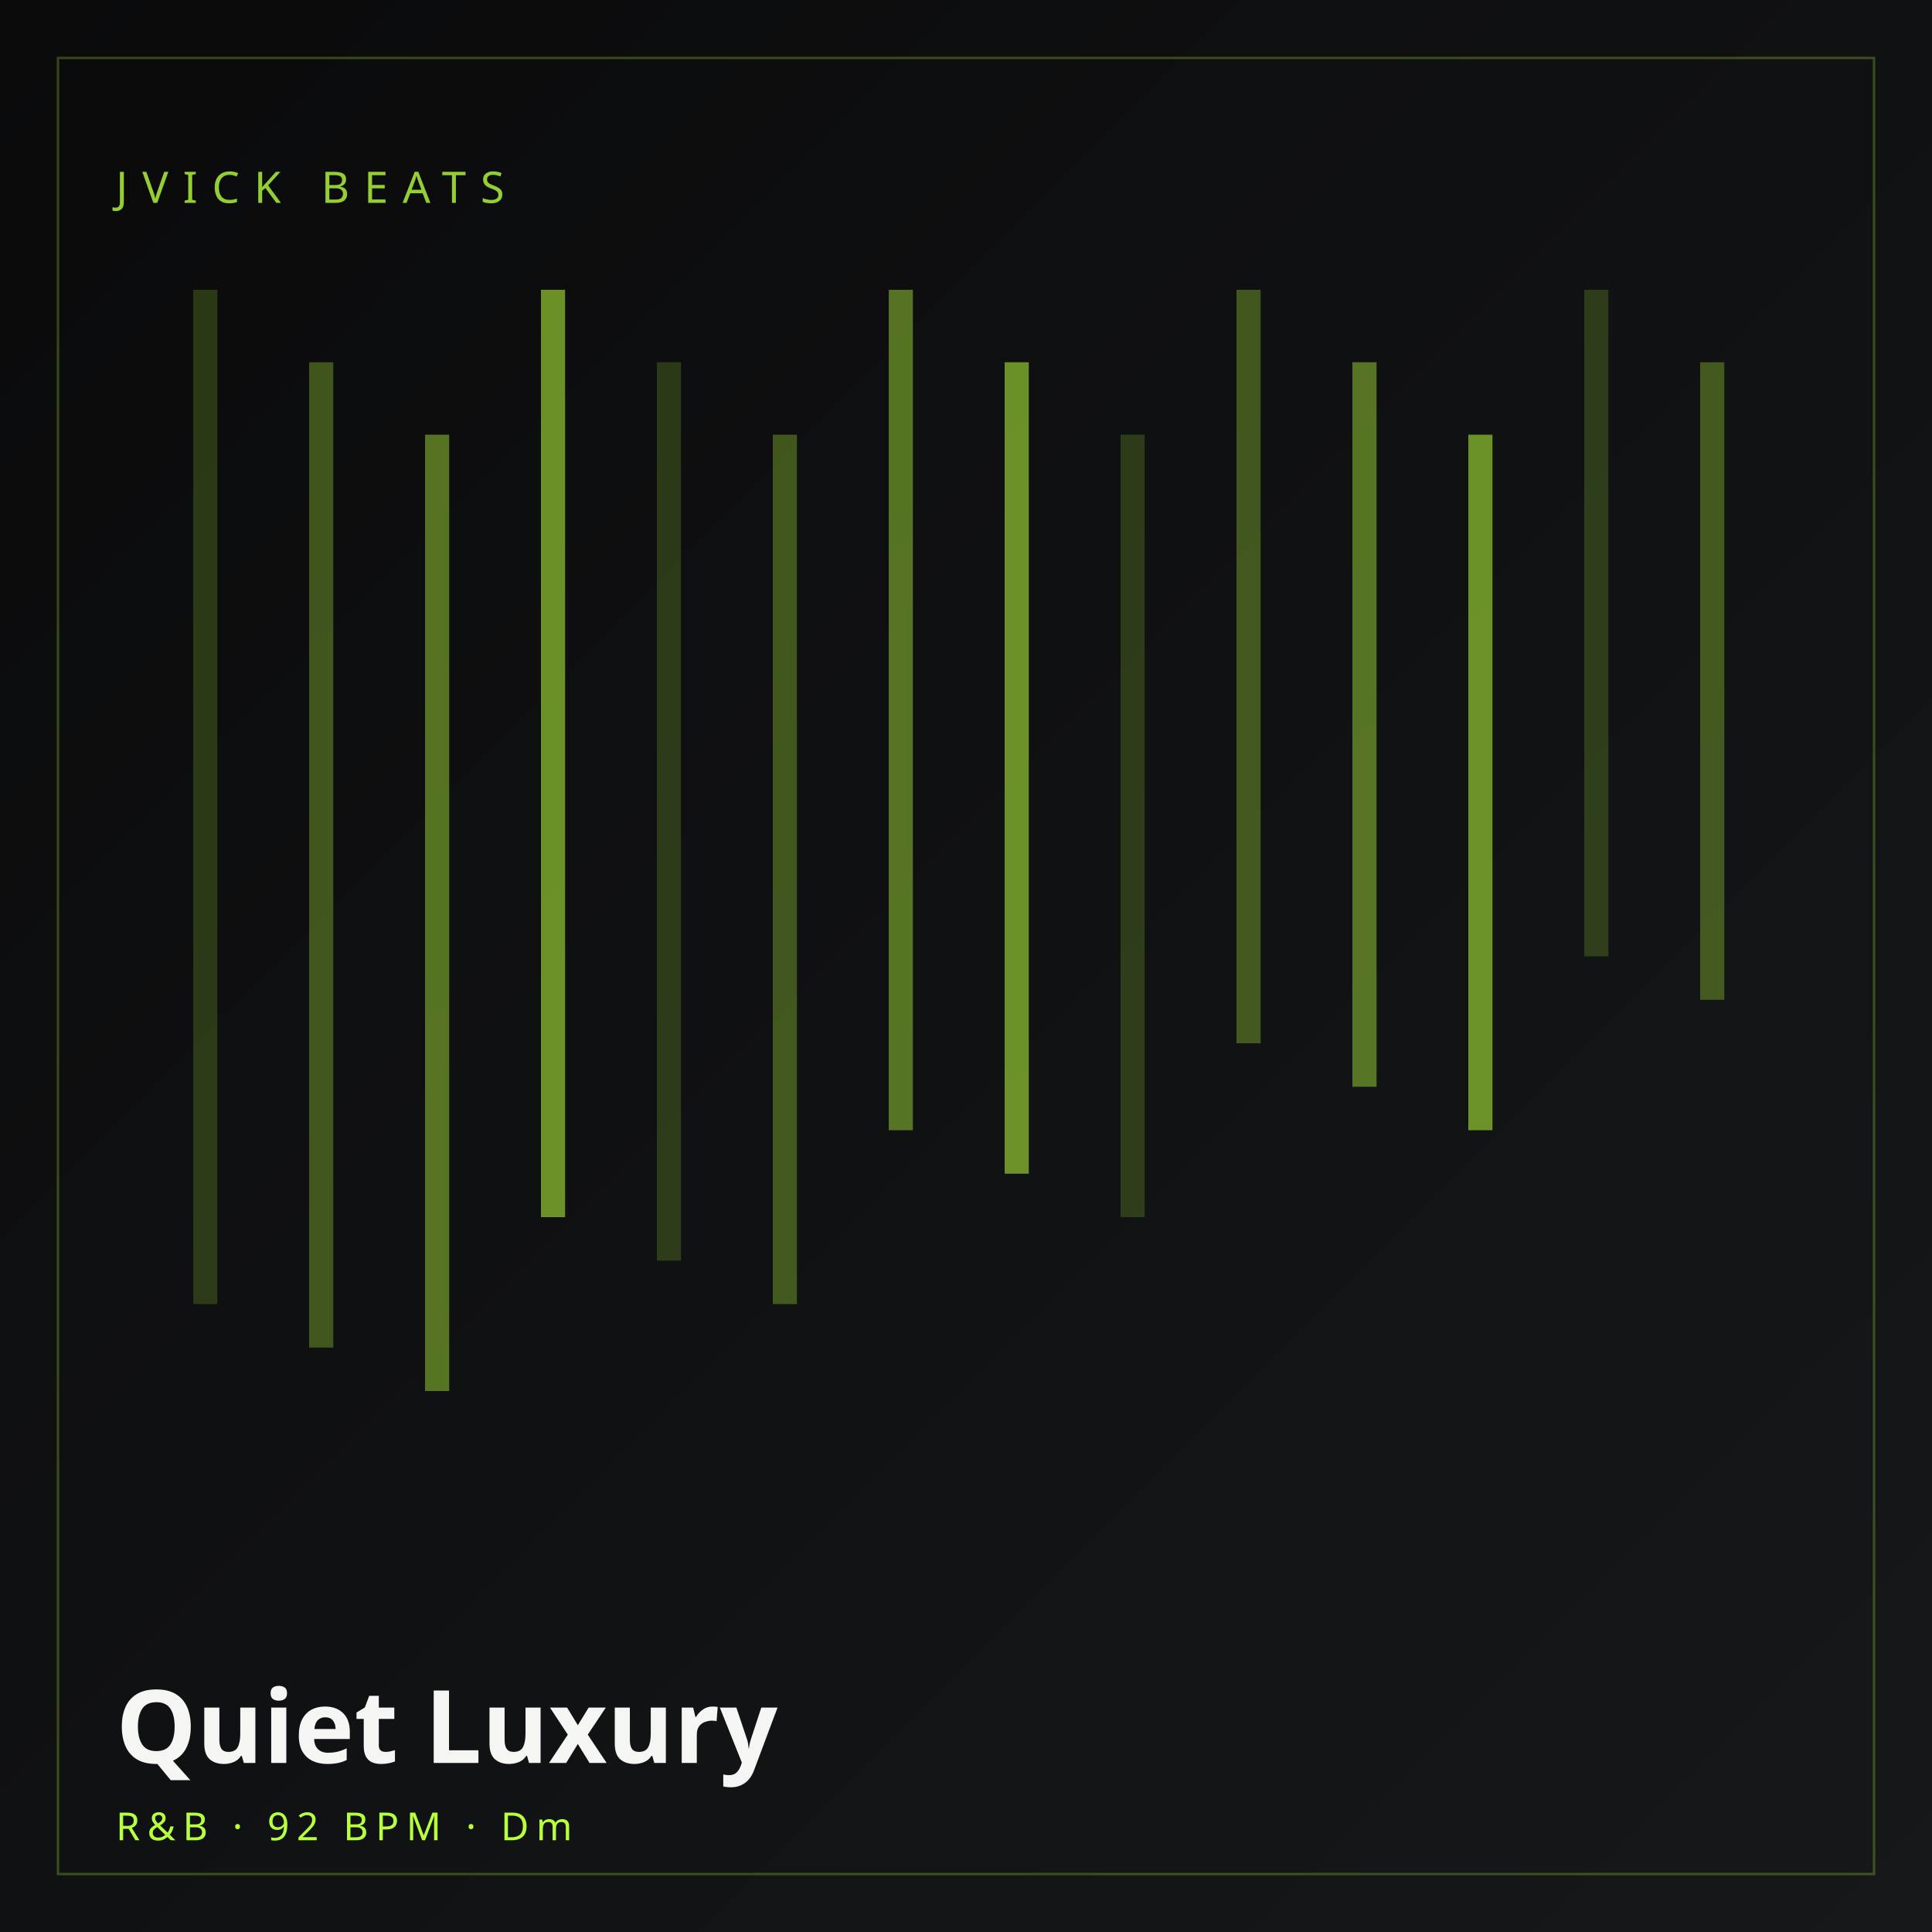
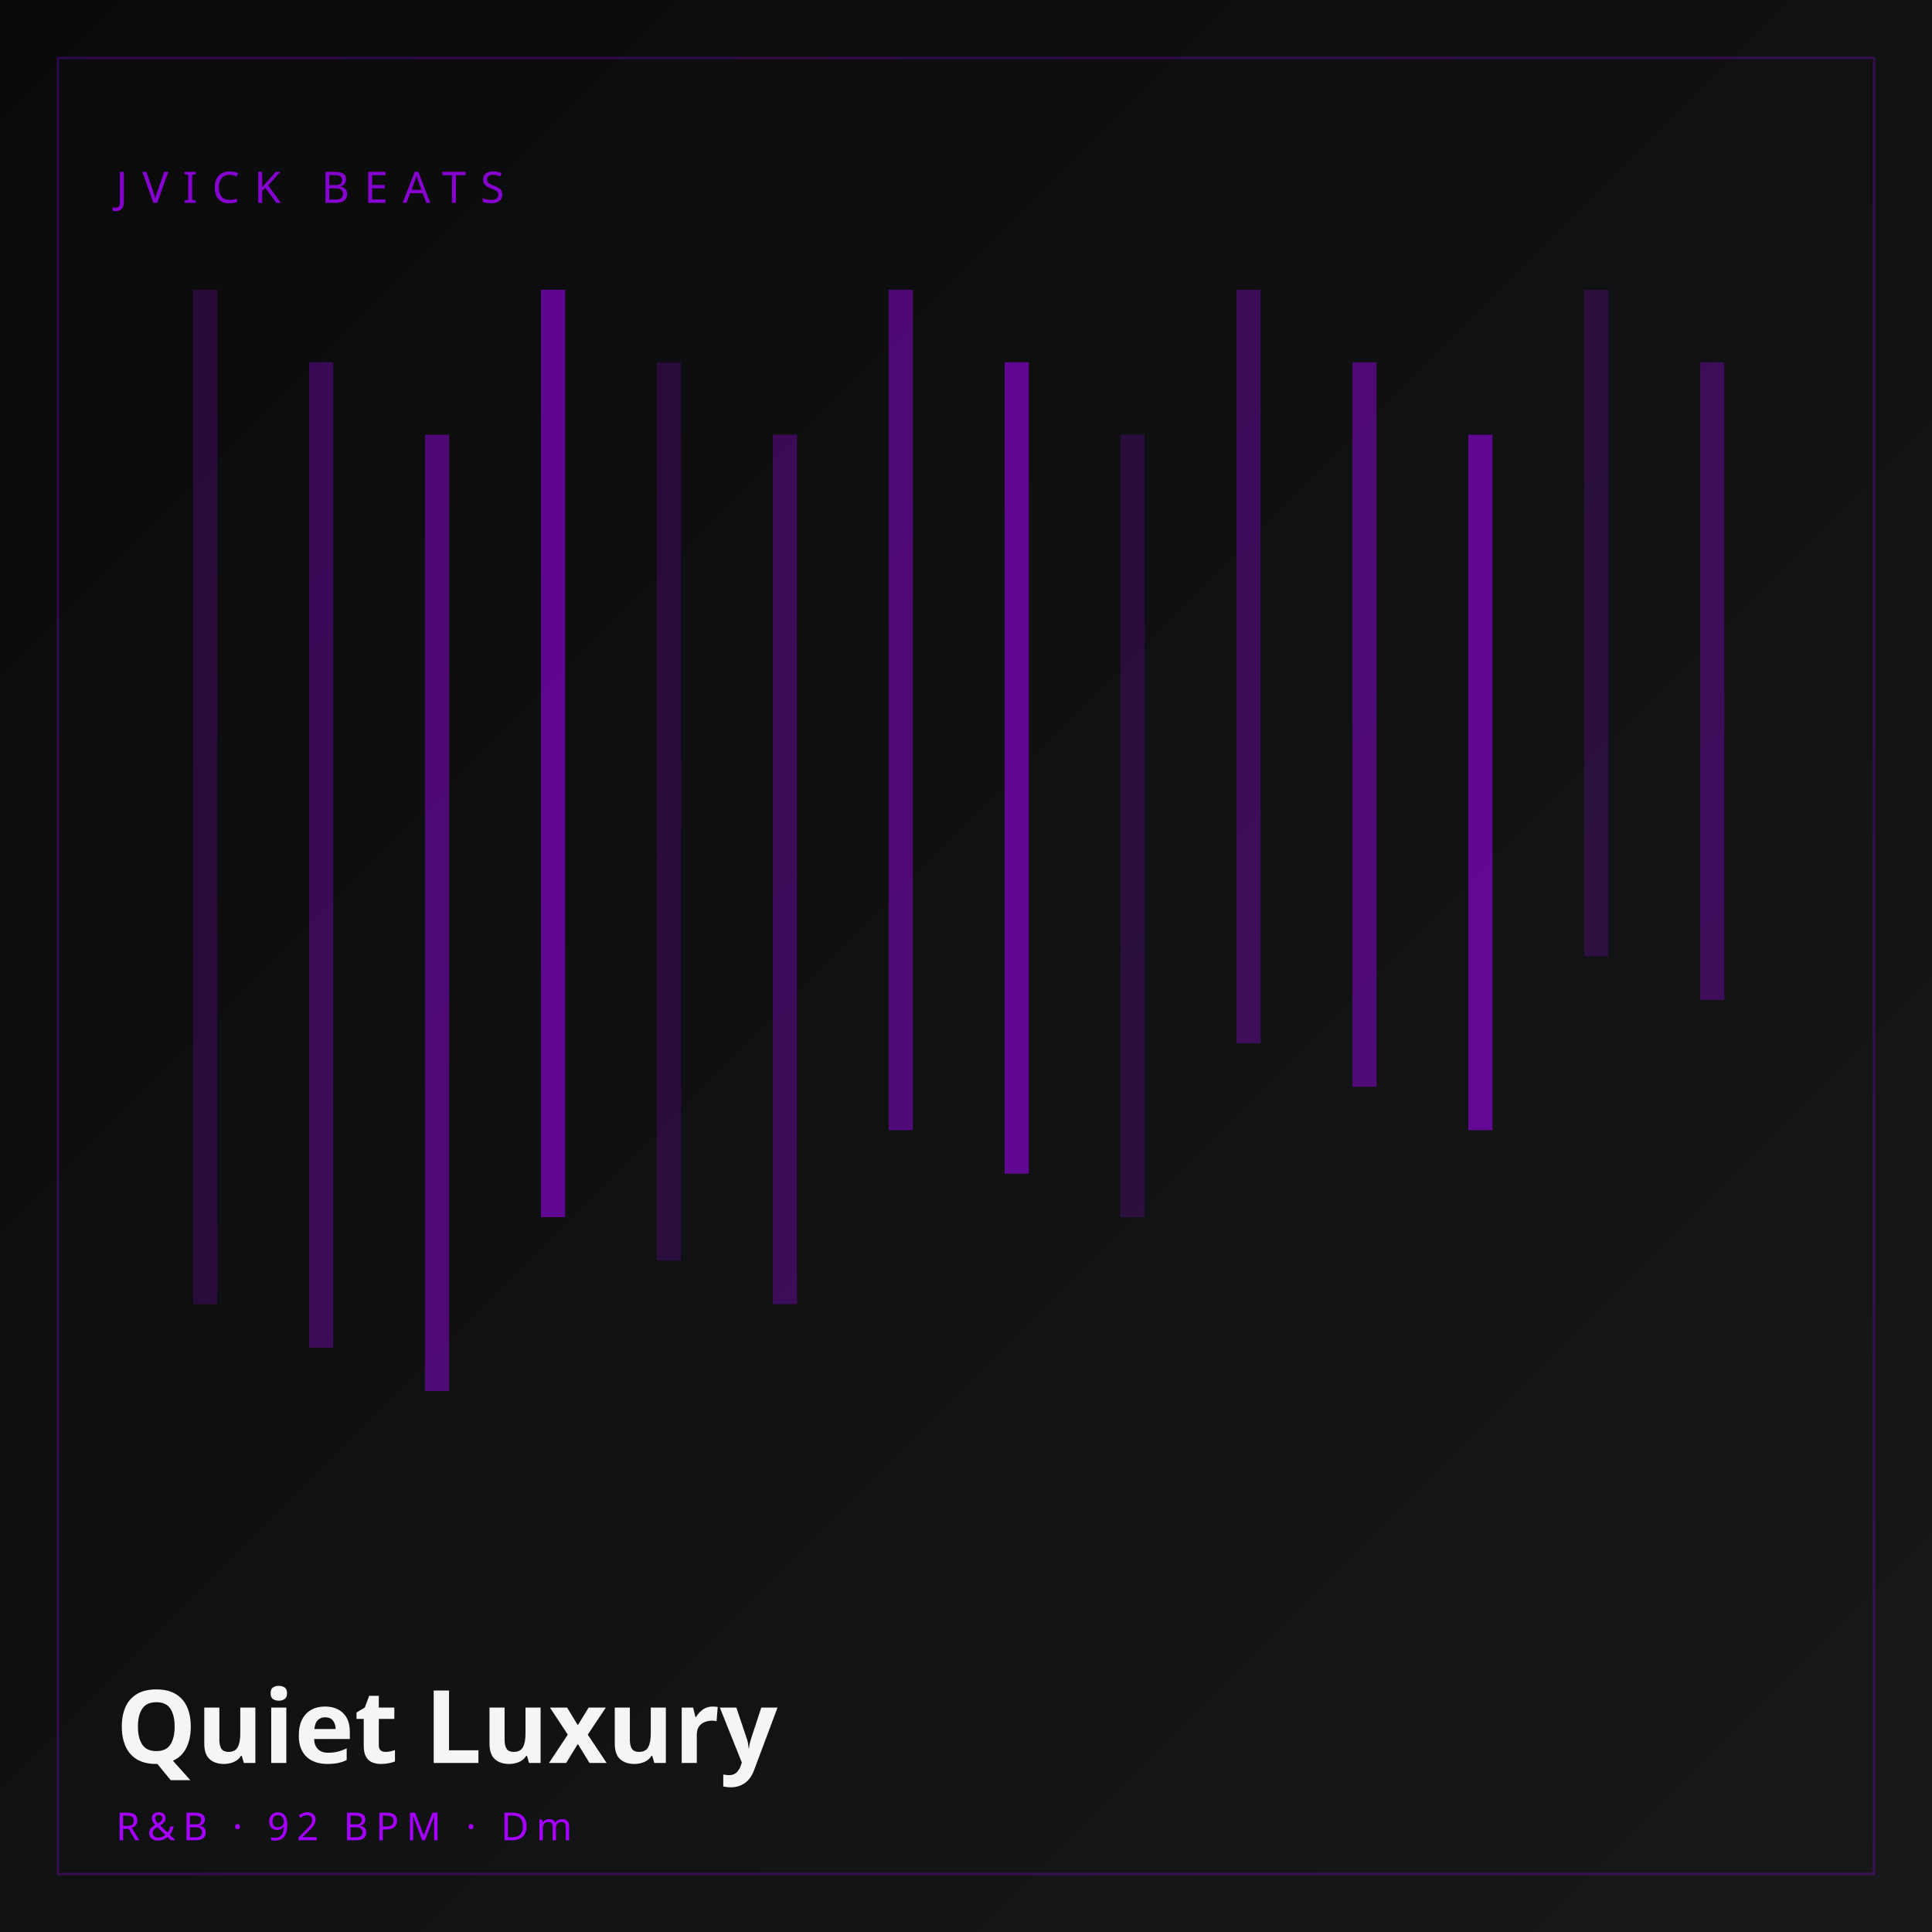
<svg xmlns="http://www.w3.org/2000/svg" viewBox="0 0 800 800" width="800" height="800">
  <defs>
    <linearGradient id="bg" x1="0" y1="0" x2="1" y2="1">
      <stop offset="0%" stop-color="#0a0a0b" />
      <stop offset="100%" stop-color="#16181a" />
    </linearGradient>
  </defs>
  <rect width="800" height="800" fill="url(#bg)" />
-   <rect x="24" y="24" width="752" height="752" fill="none" stroke="#b8ff3c" stroke-width="1" opacity="0.25" />
-   <rect x="80" y="120" width="10" height="420" fill="#b8ff3c" opacity="0.18" />
-   <rect x="128" y="150" width="10" height="408" fill="#b8ff3c" opacity="0.3" />
-   <rect x="176" y="180" width="10" height="396" fill="#b8ff3c" opacity="0.42" />
-   <rect x="224" y="120" width="10" height="384" fill="#b8ff3c" opacity="0.54" />
-   <rect x="272" y="150" width="10" height="372" fill="#b8ff3c" opacity="0.18" />
-   <rect x="320" y="180" width="10" height="360" fill="#b8ff3c" opacity="0.3" />
-   <rect x="368" y="120" width="10" height="348" fill="#b8ff3c" opacity="0.42" />
-   <rect x="416" y="150" width="10" height="336" fill="#b8ff3c" opacity="0.54" />
-   <rect x="464" y="180" width="10" height="324" fill="#b8ff3c" opacity="0.18" />
-   <rect x="512" y="120" width="10" height="312" fill="#b8ff3c" opacity="0.3" />
-   <rect x="560" y="150" width="10" height="300" fill="#b8ff3c" opacity="0.42" />
-   <rect x="608" y="180" width="10" height="288" fill="#b8ff3c" opacity="0.54" />
-   <rect x="656" y="120" width="10" height="276" fill="#b8ff3c" opacity="0.18" />
-   <rect x="704" y="150" width="10" height="264" fill="#b8ff3c" opacity="0.3" />
-   <text x="48" y="84" fill="#b8ff3c" font-family="ui-sans-serif, system-ui, sans-serif" font-size="18" letter-spacing="6" opacity="0.8">JVICK BEATS</text>
+   <rect x="24" y="24" width="752" height="752" fill="none" stroke="#A500FF" stroke-width="1" opacity="0.25" />
+   <rect x="80" y="120" width="10" height="420" fill="#A500FF" opacity="0.18" />
+   <rect x="128" y="150" width="10" height="408" fill="#A500FF" opacity="0.3" />
+   <rect x="176" y="180" width="10" height="396" fill="#A500FF" opacity="0.42" />
+   <rect x="224" y="120" width="10" height="384" fill="#A500FF" opacity="0.54" />
+   <rect x="272" y="150" width="10" height="372" fill="#A500FF" opacity="0.18" />
+   <rect x="320" y="180" width="10" height="360" fill="#A500FF" opacity="0.3" />
+   <rect x="368" y="120" width="10" height="348" fill="#A500FF" opacity="0.42" />
+   <rect x="416" y="150" width="10" height="336" fill="#A500FF" opacity="0.54" />
+   <rect x="464" y="180" width="10" height="324" fill="#A500FF" opacity="0.18" />
+   <rect x="512" y="120" width="10" height="312" fill="#A500FF" opacity="0.3" />
+   <rect x="560" y="150" width="10" height="300" fill="#A500FF" opacity="0.42" />
+   <rect x="608" y="180" width="10" height="288" fill="#A500FF" opacity="0.54" />
+   <rect x="656" y="120" width="10" height="276" fill="#A500FF" opacity="0.18" />
+   <rect x="704" y="150" width="10" height="264" fill="#A500FF" opacity="0.3" />
+   <text x="48" y="84" fill="#A500FF" font-family="ui-sans-serif, system-ui, sans-serif" font-size="18" letter-spacing="6" opacity="0.8">JVICK BEATS</text>
  <text x="48" y="730" fill="#f5f5f4" font-family="ui-sans-serif, system-ui, sans-serif" font-size="42" font-weight="700">Quiet Luxury</text>
-   <text x="48" y="762" fill="#b8ff3c" font-family="ui-sans-serif, system-ui, sans-serif" font-size="16" letter-spacing="3">R&amp;B  ·  92 BPM  ·  Dm</text>
+   <text x="48" y="762" fill="#A500FF" font-family="ui-sans-serif, system-ui, sans-serif" font-size="16" letter-spacing="3">R&amp;B  ·  92 BPM  ·  Dm</text>
</svg>
